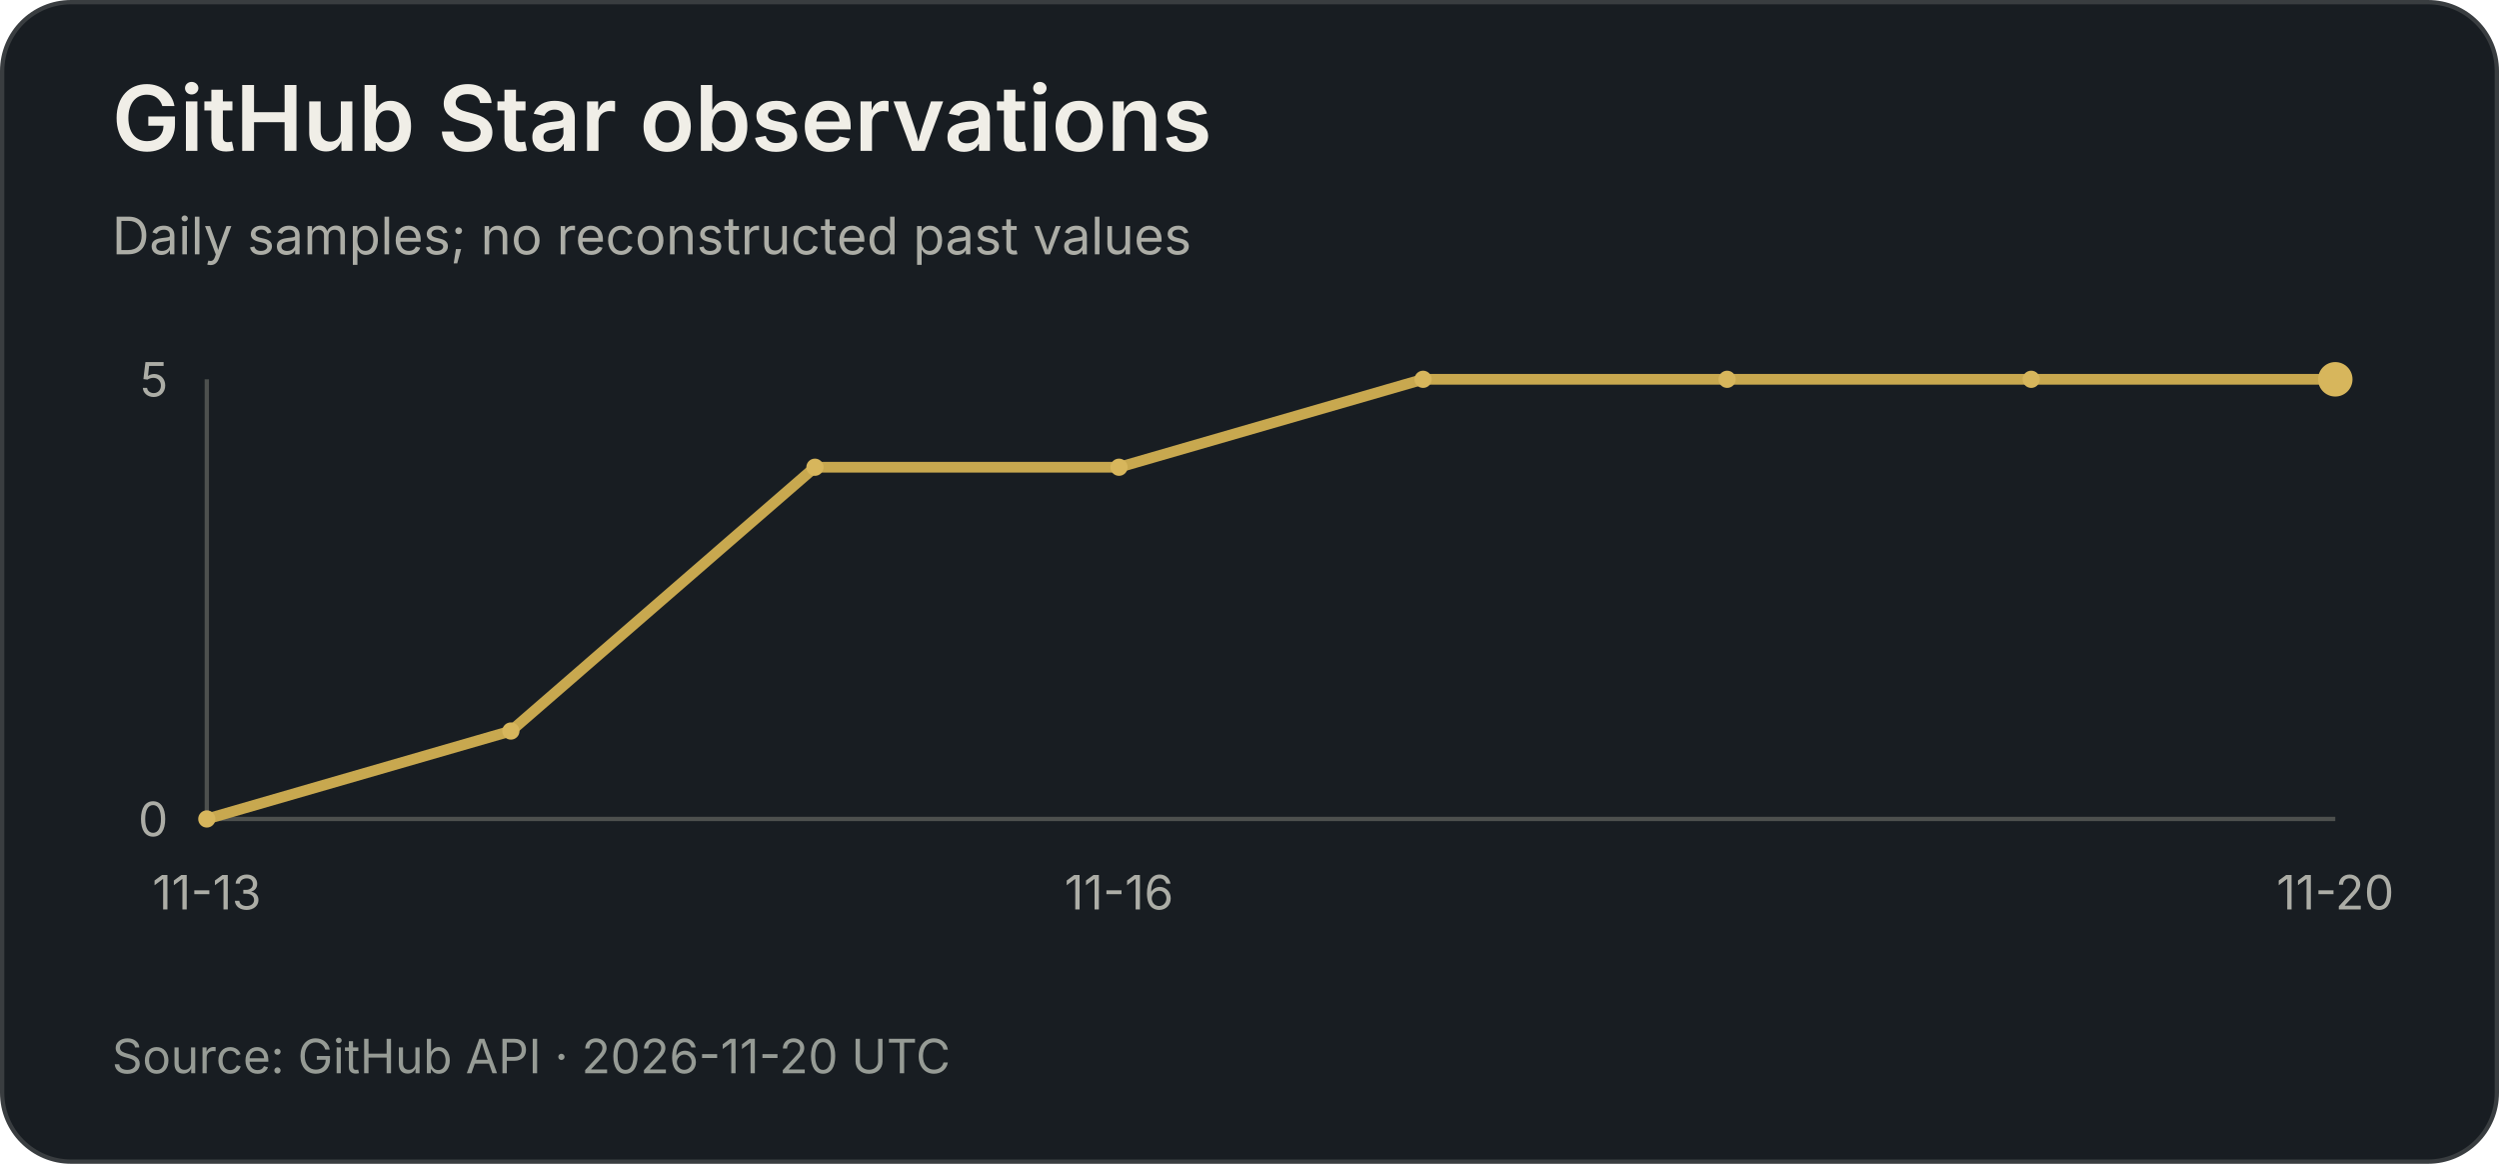
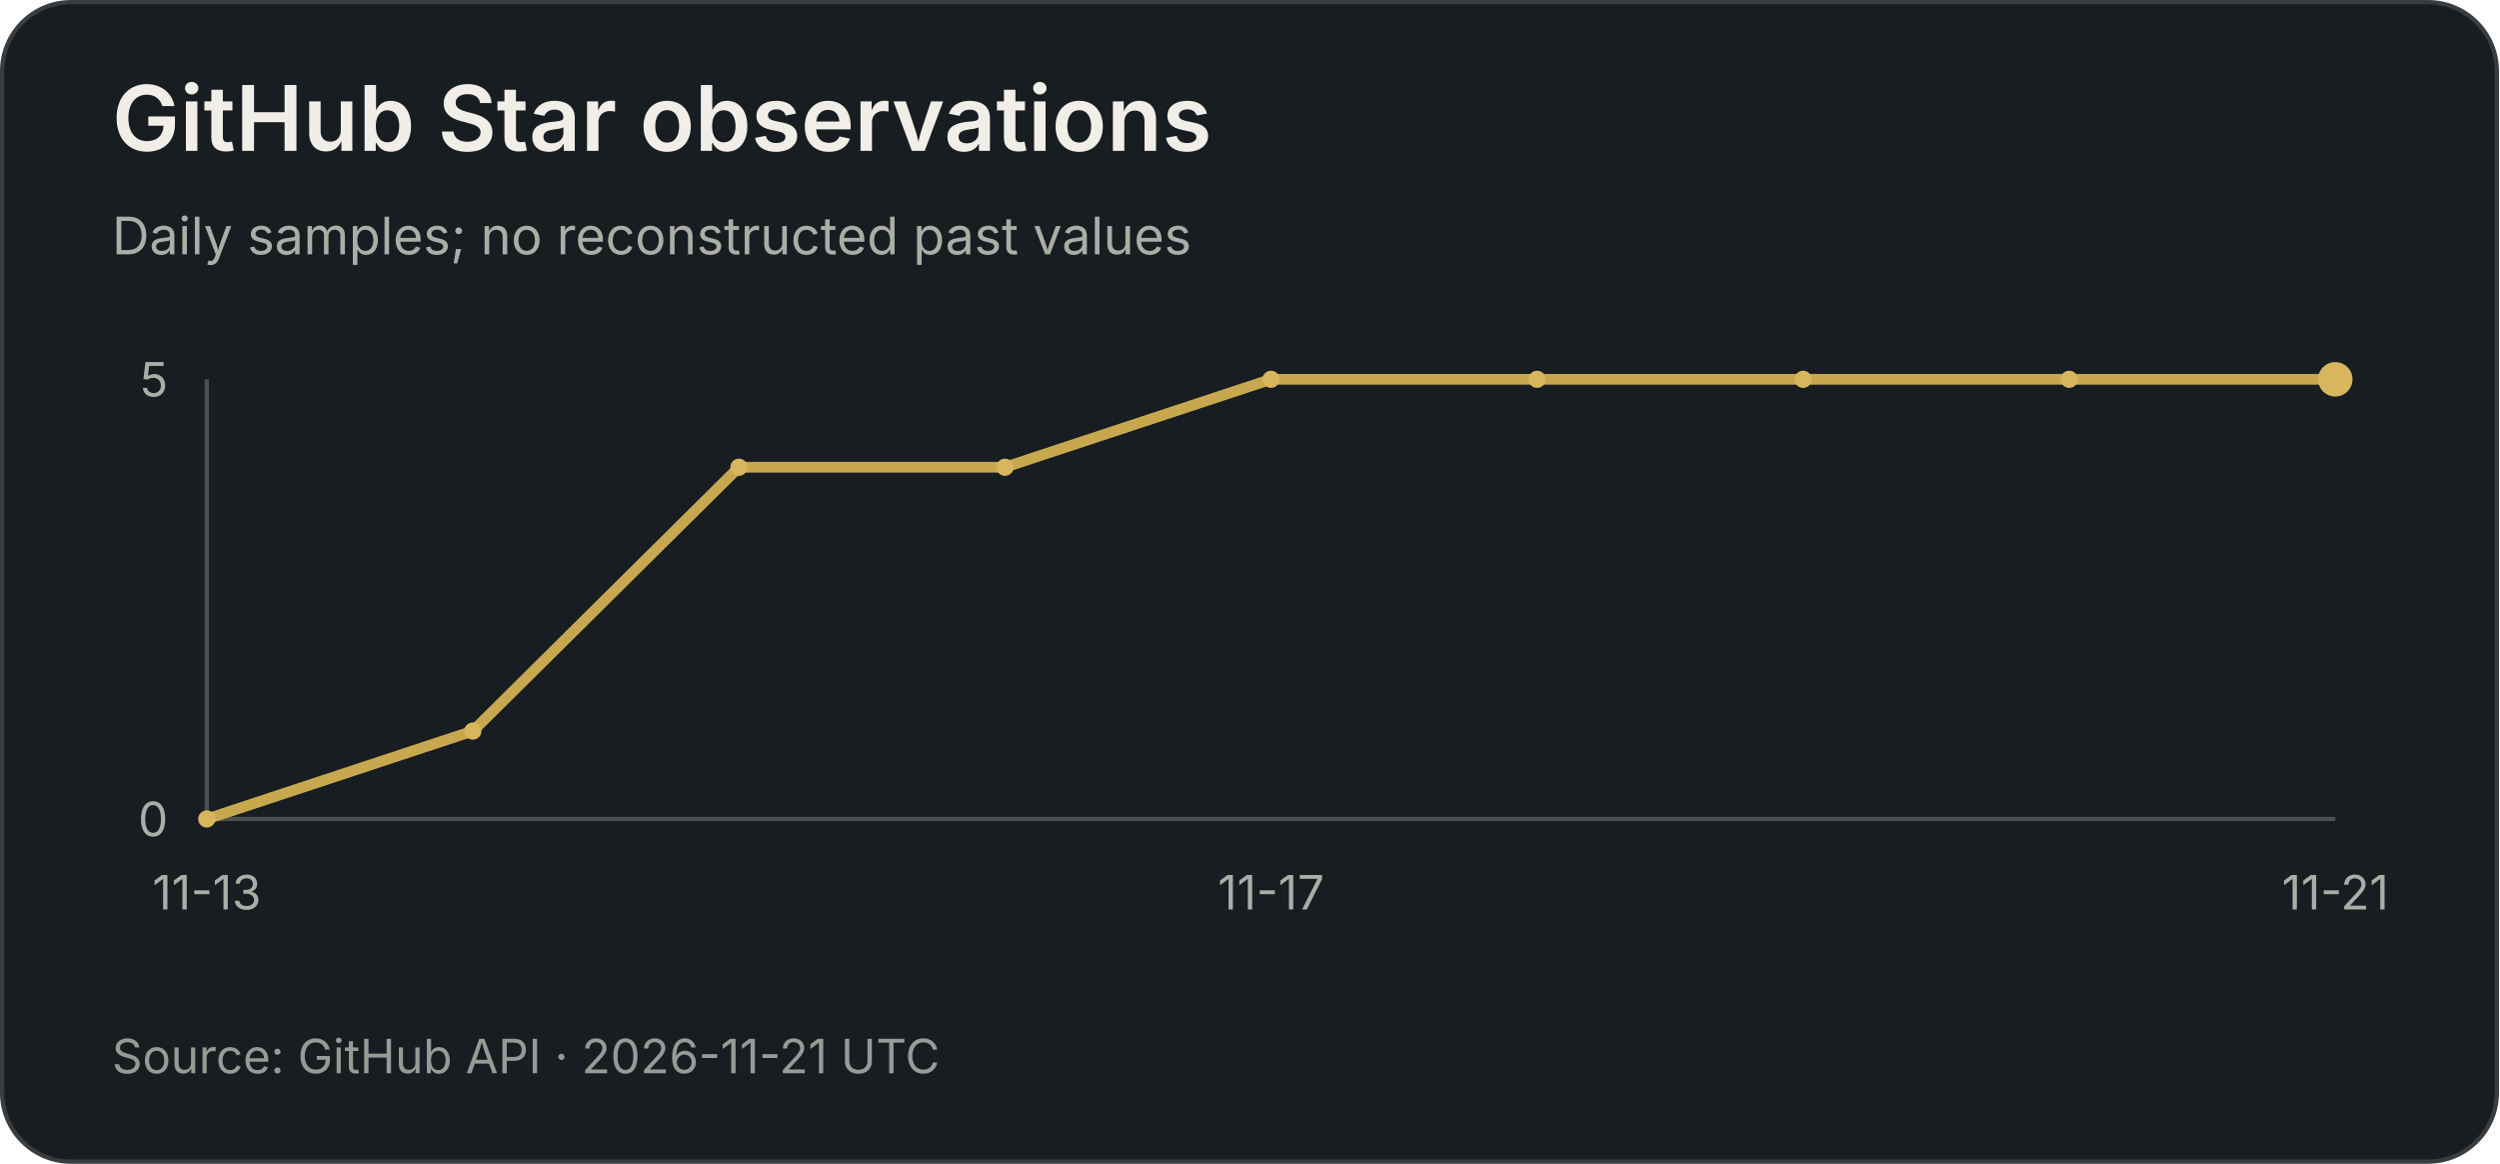
<svg xmlns="http://www.w3.org/2000/svg" width="580" height="270" viewBox="0 0 580 270" role="img" aria-label="GitHub Star observations">
  <rect x=".5" y=".5" width="579" height="269" rx="16" fill="#181d22" stroke="#393d40" />
  <g font-family="-apple-system,BlinkMacSystemFont,Segoe UI,sans-serif">
    <text x="26" y="35" fill="#f0eee7" font-size="21" font-weight="600">GitHub Star observations</text>
    <text x="26" y="59" fill="#acada6" font-size="12">Daily samples; no reconstructed past values</text>
    <path d="M48 88V190H542" fill="none" stroke="#4d504e" />
    <text x="39" y="92" text-anchor="end" fill="#acada6" font-size="11">5</text>
    <text x="39" y="194" text-anchor="end" fill="#acada6" font-size="11">0</text>
-     <polyline points="48,190 118.571,169.6 189.143,108.4 259.714,108.4 330.286,88 400.857,88 471.429,88 542,88" fill="none" stroke="#c8a84f" stroke-width="2.5" />
+     <polyline points="48,190 109.75,169.6 171.5,108.4 233.25,108.4 295,88 356.75,88 418.5,88 480.25,88 542,88" fill="none" stroke="#c8a84f" stroke-width="2.5" />
    <circle cx="48" cy="190" r="2" fill="#d7b65c" />
-     <circle cx="118.571" cy="169.6" r="2" fill="#d7b65c" />
-     <circle cx="189.143" cy="108.4" r="2" fill="#d7b65c" />
-     <circle cx="259.714" cy="108.4" r="2" fill="#d7b65c" />
-     <circle cx="330.286" cy="88" r="2" fill="#d7b65c" />
-     <circle cx="400.857" cy="88" r="2" fill="#d7b65c" />
-     <circle cx="471.429" cy="88" r="2" fill="#d7b65c" />
+     <circle cx="109.75" cy="169.6" r="2" fill="#d7b65c" />
+     <circle cx="171.5" cy="108.4" r="2" fill="#d7b65c" />
+     <circle cx="233.25" cy="108.4" r="2" fill="#d7b65c" />
+     <circle cx="295" cy="88" r="2" fill="#d7b65c" />
+     <circle cx="356.75" cy="88" r="2" fill="#d7b65c" />
+     <circle cx="418.5" cy="88" r="2" fill="#d7b65c" />
+     <circle cx="480.25" cy="88" r="2" fill="#d7b65c" />
    <circle cx="542" cy="88" r="4" fill="#d7b65c" />
    <text x="48" y="211" text-anchor="middle" fill="#acada6" font-size="11">11-13</text>
-     <text x="259.714" y="211" text-anchor="middle" fill="#acada6" font-size="11">11-16</text>
-     <text x="542" y="211" text-anchor="middle" fill="#acada6" font-size="11">11-20</text>
-     <text x="26" y="249" fill="#969b95" font-size="11">Source: GitHub API · 2026-11-20 UTC</text>
+     <text x="295" y="211" text-anchor="middle" fill="#acada6" font-size="11">11-17</text>
+     <text x="542" y="211" text-anchor="middle" fill="#acada6" font-size="11">11-21</text>
+     <text x="26" y="249" fill="#969b95" font-size="11">Source: GitHub API · 2026-11-21 UTC</text>
  </g>
</svg>
